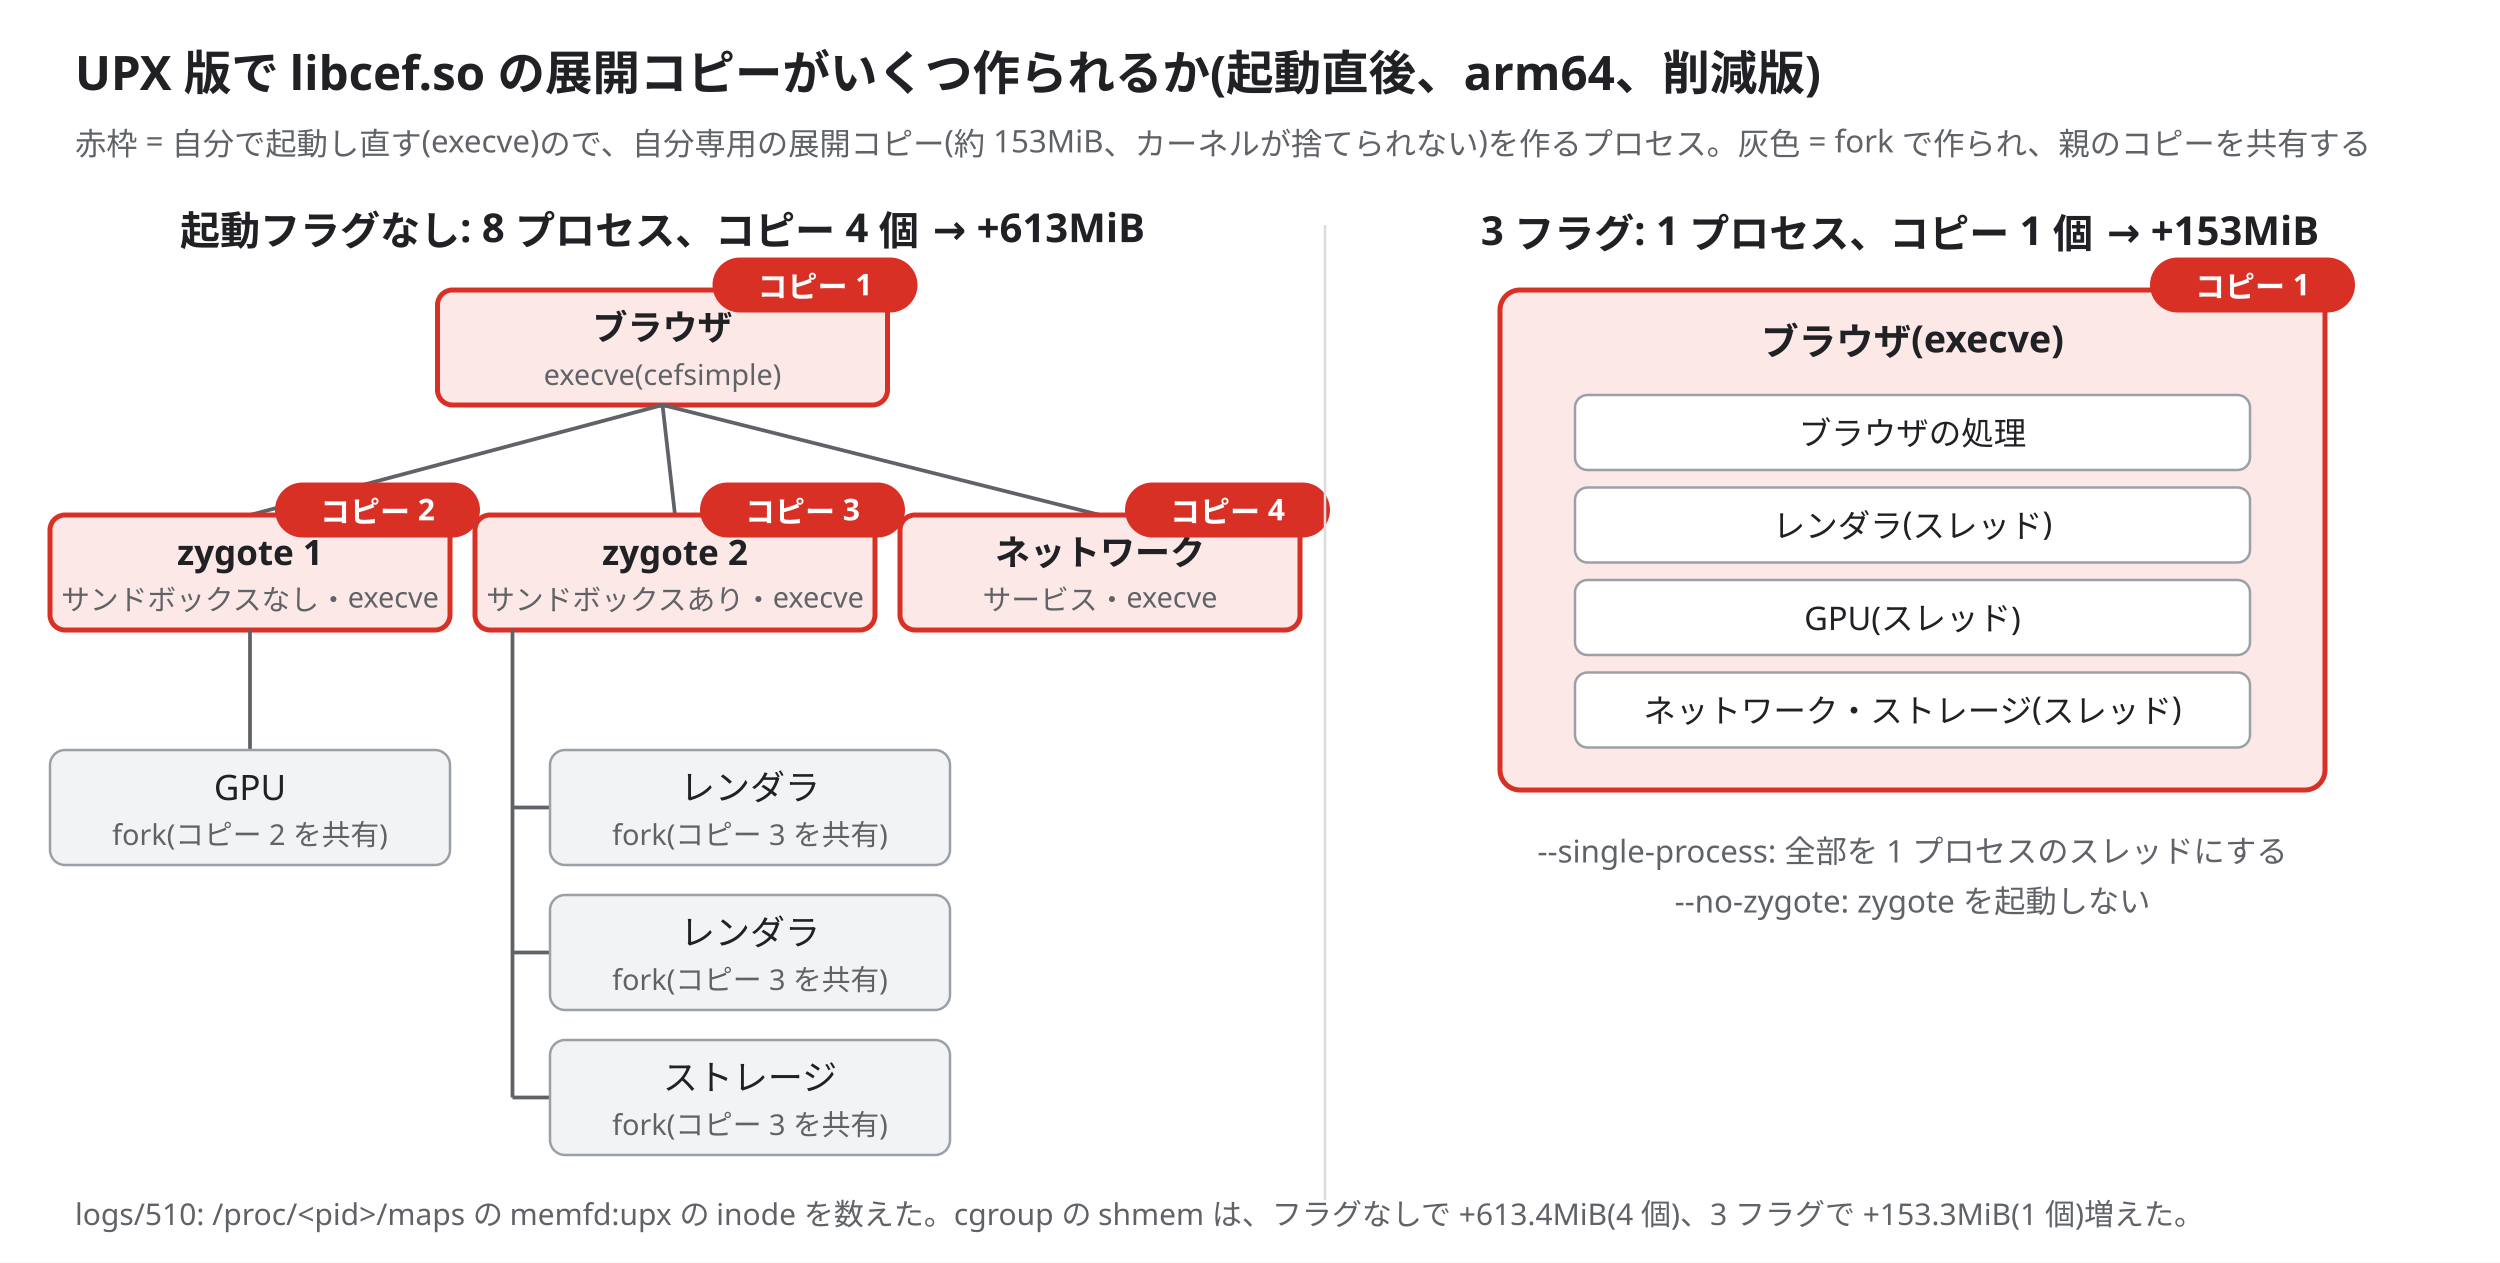
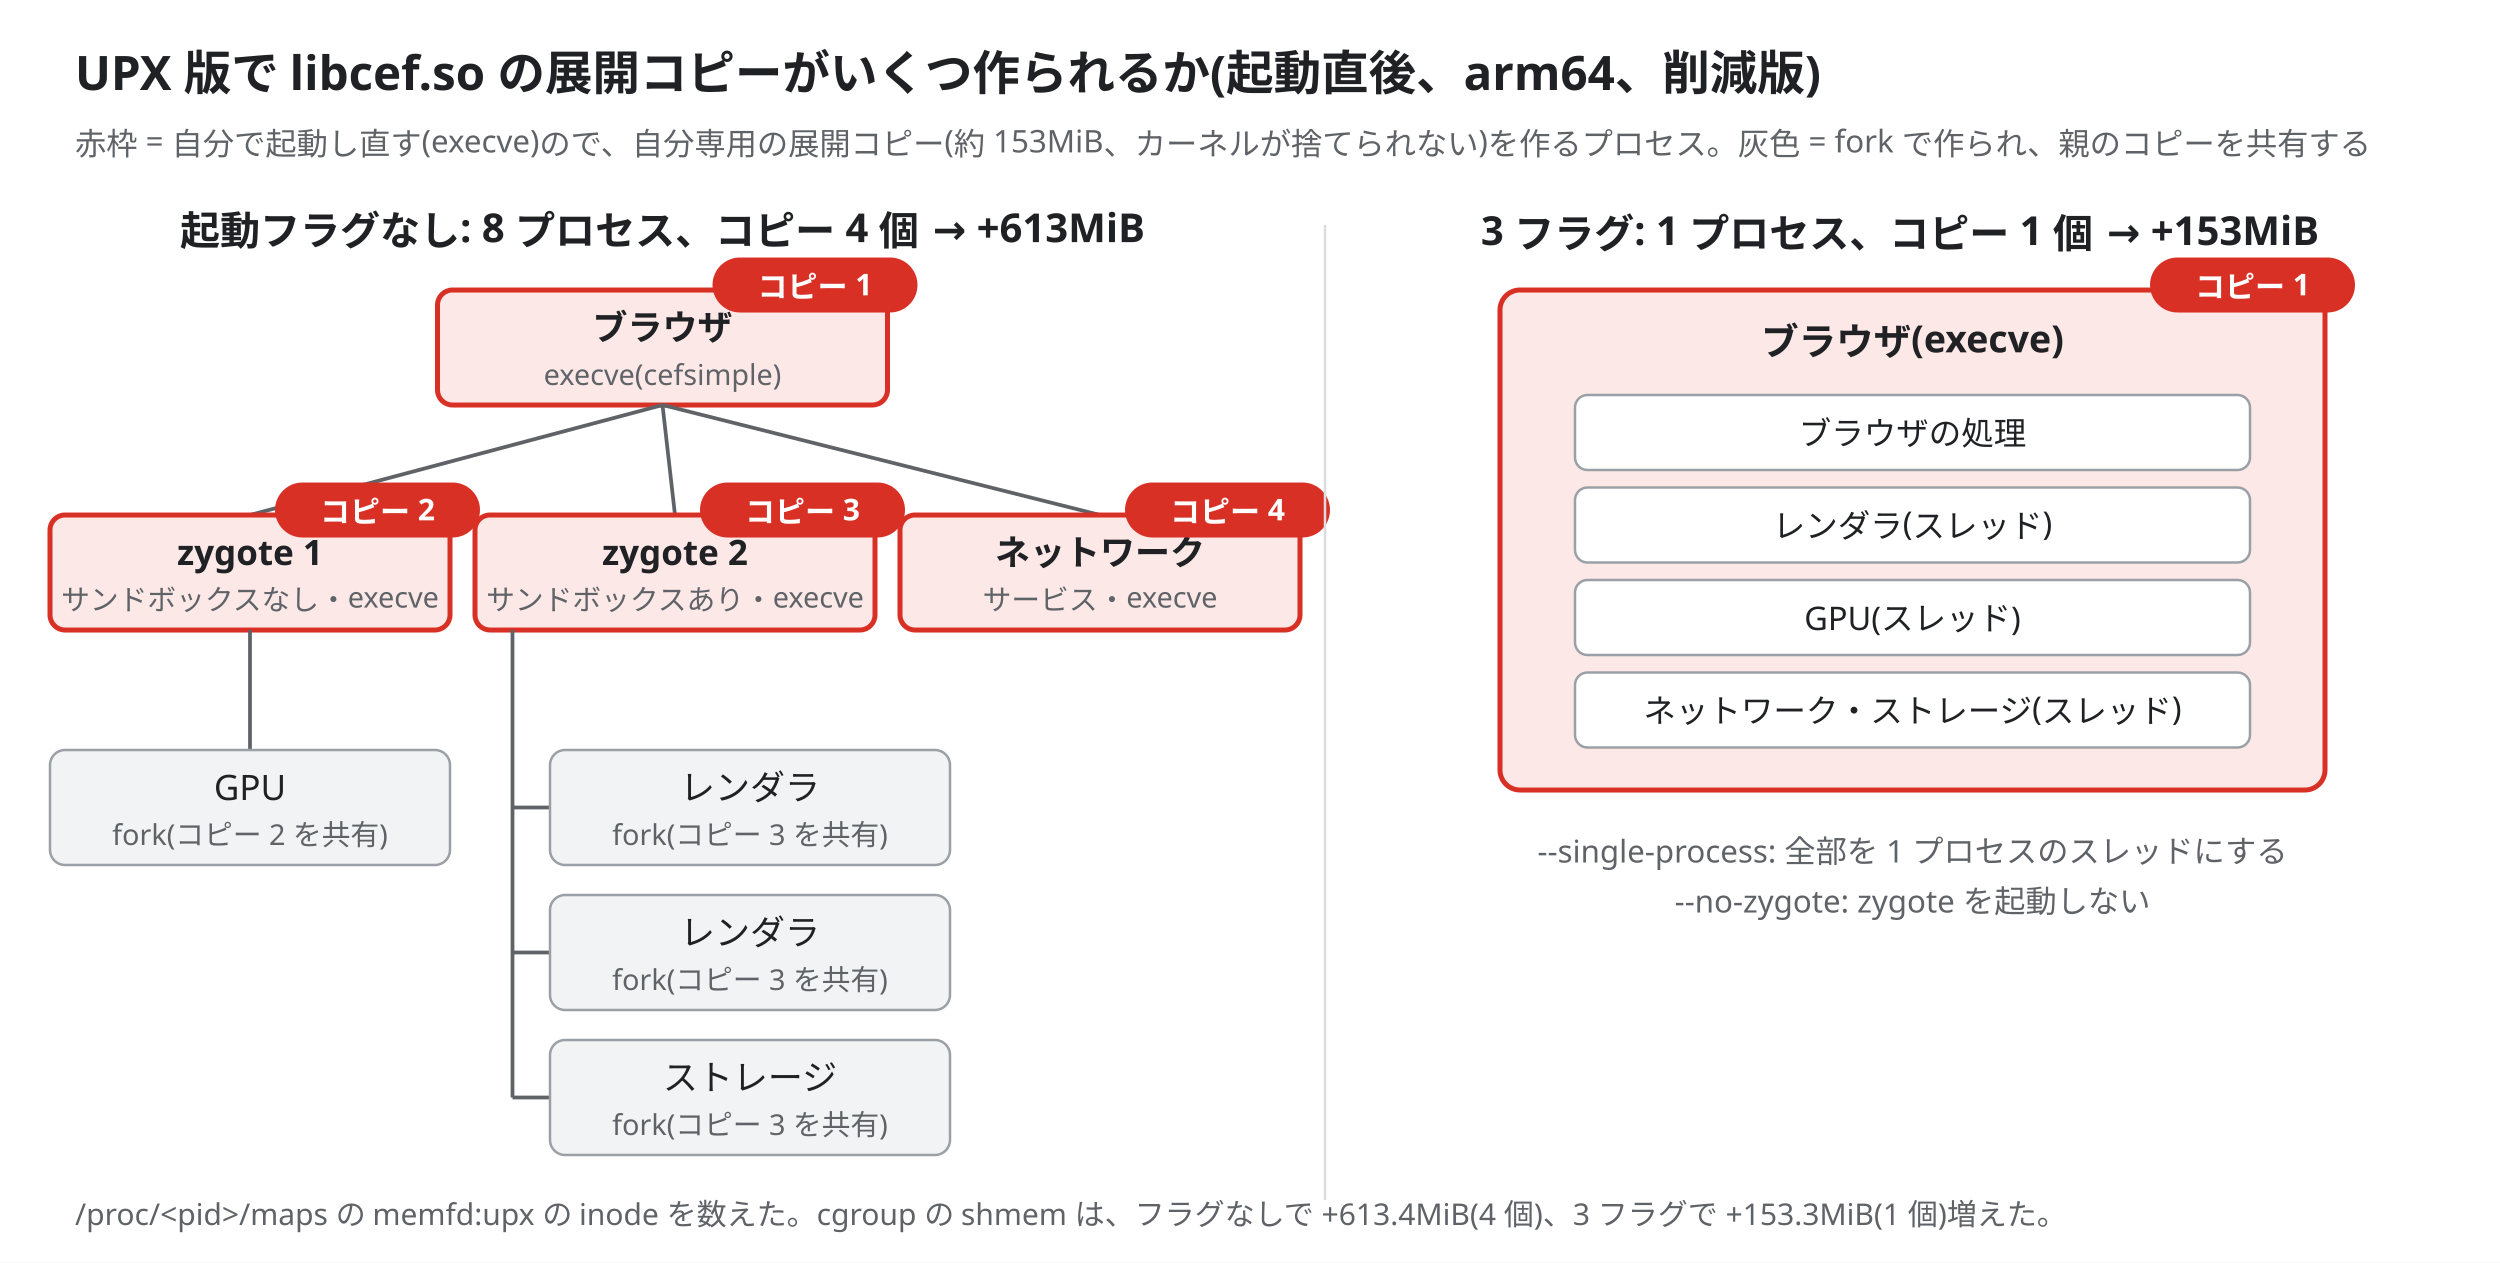
<svg xmlns="http://www.w3.org/2000/svg" width="1000" height="505" viewBox="0 0 1000 505" font-family="Hiragino Sans, Hiragino Kaku Gothic ProN, sans-serif">
  <rect width="1000" height="505" fill="#fff" />
  <text x="30" y="36" font-size="19" text-anchor="start" fill="#202124" font-weight="bold">UPX 版で libcef.so の展開コピーがいくつ作られるか(起動直後、arm64、削減版)</text>
  <text x="30" y="62" font-size="12.5" text-anchor="start" fill="#5f6368">赤枠 = 自分で起動し直す(execve)ので、自分専用の展開コピー(約 153MiB、カーネルが捨てられない)を作るプロセス。灰色 = fork で作られ、親のコピーを共有する</text>
  <text x="265" y="98" font-size="16" text-anchor="middle" fill="#202124" font-weight="bold">起動フラグなし: 8 プロセス、コピー 4 個 → +613MiB</text>
  <rect x="175" y="116" width="180" height="46" rx="6" fill="#fce8e6" stroke="#d93025" stroke-width="2" />
  <text x="265.0" y="136" font-size="14" text-anchor="middle" fill="#202124" font-weight="bold">ブラウザ</text>
  <text x="265.0" y="154" font-size="11.5" text-anchor="middle" fill="#5f6368">execve(cefsimple)</text>
  <rect x="285" y="103" width="82" height="22" rx="11" fill="#d93025" stroke="none" stroke-width="1" />
  <text x="326" y="119" font-size="12" text-anchor="middle" fill="#fff" font-weight="bold">コピー 1</text>
  <line x1="265" y1="162" x2="100" y2="206" stroke="#5f6368" stroke-width="1.5" />
  <rect x="20" y="206" width="160" height="46" rx="6" fill="#fce8e6" stroke="#d93025" stroke-width="2" />
  <text x="100.0" y="226" font-size="14" text-anchor="middle" fill="#202124" font-weight="bold">zygote 1</text>
  <text x="100.0" y="244" font-size="11.5" text-anchor="middle" fill="#5f6368">サンドボックスなし・execve</text>
  <rect x="110" y="193" width="82" height="22" rx="11" fill="#d93025" stroke="none" stroke-width="1" />
  <text x="151" y="209" font-size="12" text-anchor="middle" fill="#fff" font-weight="bold">コピー 2</text>
  <line x1="265" y1="162" x2="270" y2="206" stroke="#5f6368" stroke-width="1.5" />
  <rect x="190" y="206" width="160" height="46" rx="6" fill="#fce8e6" stroke="#d93025" stroke-width="2" />
  <text x="270.0" y="226" font-size="14" text-anchor="middle" fill="#202124" font-weight="bold">zygote 2</text>
  <text x="270.0" y="244" font-size="11.5" text-anchor="middle" fill="#5f6368">サンドボックスあり・execve</text>
  <rect x="280" y="193" width="82" height="22" rx="11" fill="#d93025" stroke="none" stroke-width="1" />
  <text x="321" y="209" font-size="12" text-anchor="middle" fill="#fff" font-weight="bold">コピー 3</text>
  <line x1="265" y1="162" x2="440" y2="206" stroke="#5f6368" stroke-width="1.5" />
  <rect x="360" y="206" width="160" height="46" rx="6" fill="#fce8e6" stroke="#d93025" stroke-width="2" />
  <text x="440.0" y="226" font-size="14" text-anchor="middle" fill="#202124" font-weight="bold">ネットワーク</text>
  <text x="440.0" y="244" font-size="11.5" text-anchor="middle" fill="#5f6368">サービス・execve</text>
  <rect x="450" y="193" width="82" height="22" rx="11" fill="#d93025" stroke="none" stroke-width="1" />
  <text x="491" y="209" font-size="12" text-anchor="middle" fill="#fff" font-weight="bold">コピー 4</text>
  <line x1="100" y1="252" x2="100" y2="300" stroke="#5f6368" stroke-width="1.5" />
  <rect x="20" y="300" width="160" height="46" rx="6" fill="#f1f3f4" stroke="#9aa0a6" stroke-width="1" />
  <text x="100.0" y="320" font-size="14" text-anchor="middle" fill="#202124">GPU</text>
  <text x="100.0" y="338" font-size="11.5" text-anchor="middle" fill="#5f6368">fork(コピー 2 を共有)</text>
  <line x1="205" y1="252" x2="205" y2="439" stroke="#5f6368" stroke-width="1.5" />
  <line x1="205" y1="323" x2="220" y2="323" stroke="#5f6368" stroke-width="1.5" />
  <rect x="220" y="300" width="160" height="46" rx="6" fill="#f1f3f4" stroke="#9aa0a6" stroke-width="1" />
  <text x="300.0" y="320" font-size="14" text-anchor="middle" fill="#202124">レンダラ</text>
  <text x="300.0" y="338" font-size="11.5" text-anchor="middle" fill="#5f6368">fork(コピー 3 を共有)</text>
  <line x1="205" y1="381" x2="220" y2="381" stroke="#5f6368" stroke-width="1.5" />
  <rect x="220" y="358" width="160" height="46" rx="6" fill="#f1f3f4" stroke="#9aa0a6" stroke-width="1" />
  <text x="300.0" y="378" font-size="14" text-anchor="middle" fill="#202124">レンダラ</text>
  <text x="300.0" y="396" font-size="11.5" text-anchor="middle" fill="#5f6368">fork(コピー 3 を共有)</text>
  <line x1="205" y1="439" x2="220" y2="439" stroke="#5f6368" stroke-width="1.5" />
  <rect x="220" y="416" width="160" height="46" rx="6" fill="#f1f3f4" stroke="#9aa0a6" stroke-width="1" />
  <text x="300.0" y="436" font-size="14" text-anchor="middle" fill="#202124">ストレージ</text>
  <text x="300.0" y="454" font-size="11.5" text-anchor="middle" fill="#5f6368">fork(コピー 3 を共有)</text>
  <line x1="530" y1="90" x2="530" y2="480" stroke="#dadce0" stroke-width="1" />
  <text x="760" y="98" font-size="16" text-anchor="middle" fill="#202124" font-weight="bold">3 フラグ: 1 プロセス、コピー 1 個 → +153MiB</text>
  <rect x="600" y="116" width="330" height="200" rx="8" fill="#fce8e6" stroke="#d93025" stroke-width="2" />
  <rect x="860" y="103" width="82" height="22" rx="11" fill="#d93025" stroke="none" stroke-width="1" />
  <text x="901" y="119" font-size="12" text-anchor="middle" fill="#fff" font-weight="bold">コピー 1</text>
  <text x="765" y="142" font-size="15" text-anchor="middle" fill="#202124" font-weight="bold">ブラウザ(execve)</text>
  <rect x="630" y="158" width="270" height="30" rx="5" fill="#fff" stroke="#9aa0a6" stroke-width="1" />
  <text x="765" y="178" font-size="13" text-anchor="middle" fill="#202124">ブラウザの処理</text>
  <rect x="630" y="195" width="270" height="30" rx="5" fill="#fff" stroke="#9aa0a6" stroke-width="1" />
  <text x="765" y="215" font-size="13" text-anchor="middle" fill="#202124">レンダラ(スレッド)</text>
  <rect x="630" y="232" width="270" height="30" rx="5" fill="#fff" stroke="#9aa0a6" stroke-width="1" />
  <text x="765" y="252" font-size="13" text-anchor="middle" fill="#202124">GPU(スレッド)</text>
  <rect x="630" y="269" width="270" height="30" rx="5" fill="#fff" stroke="#9aa0a6" stroke-width="1" />
  <text x="765" y="289" font-size="13" text-anchor="middle" fill="#202124">ネットワーク・ストレージ(スレッド)</text>
  <text x="765" y="345" font-size="12.5" text-anchor="middle" fill="#5f6368">--single-process: 全部を 1 プロセスのスレッドにする</text>
  <text x="765" y="365" font-size="12.5" text-anchor="middle" fill="#5f6368">--no-zygote: zygote を起動しない</text>
-   <text x="30" y="490" font-size="12" text-anchor="start" fill="#5f6368">logs/510: /proc/&lt;pid&gt;/maps の memfd:upx の inode を数えた。cgroup の shmem は、フラグなしで +613.4MiB(4 個)、3 フラグで +153.3MiB(1 個)増えた。</text>
+   <text x="30" y="490" font-size="12" text-anchor="start" fill="#5f6368">/proc/&lt;pid&gt;/maps の memfd:upx の inode を数えた。cgroup の shmem は、フラグなしで +613.4MiB(4 個)、3 フラグで +153.3MiB(1 個)増えた。</text>
</svg>
